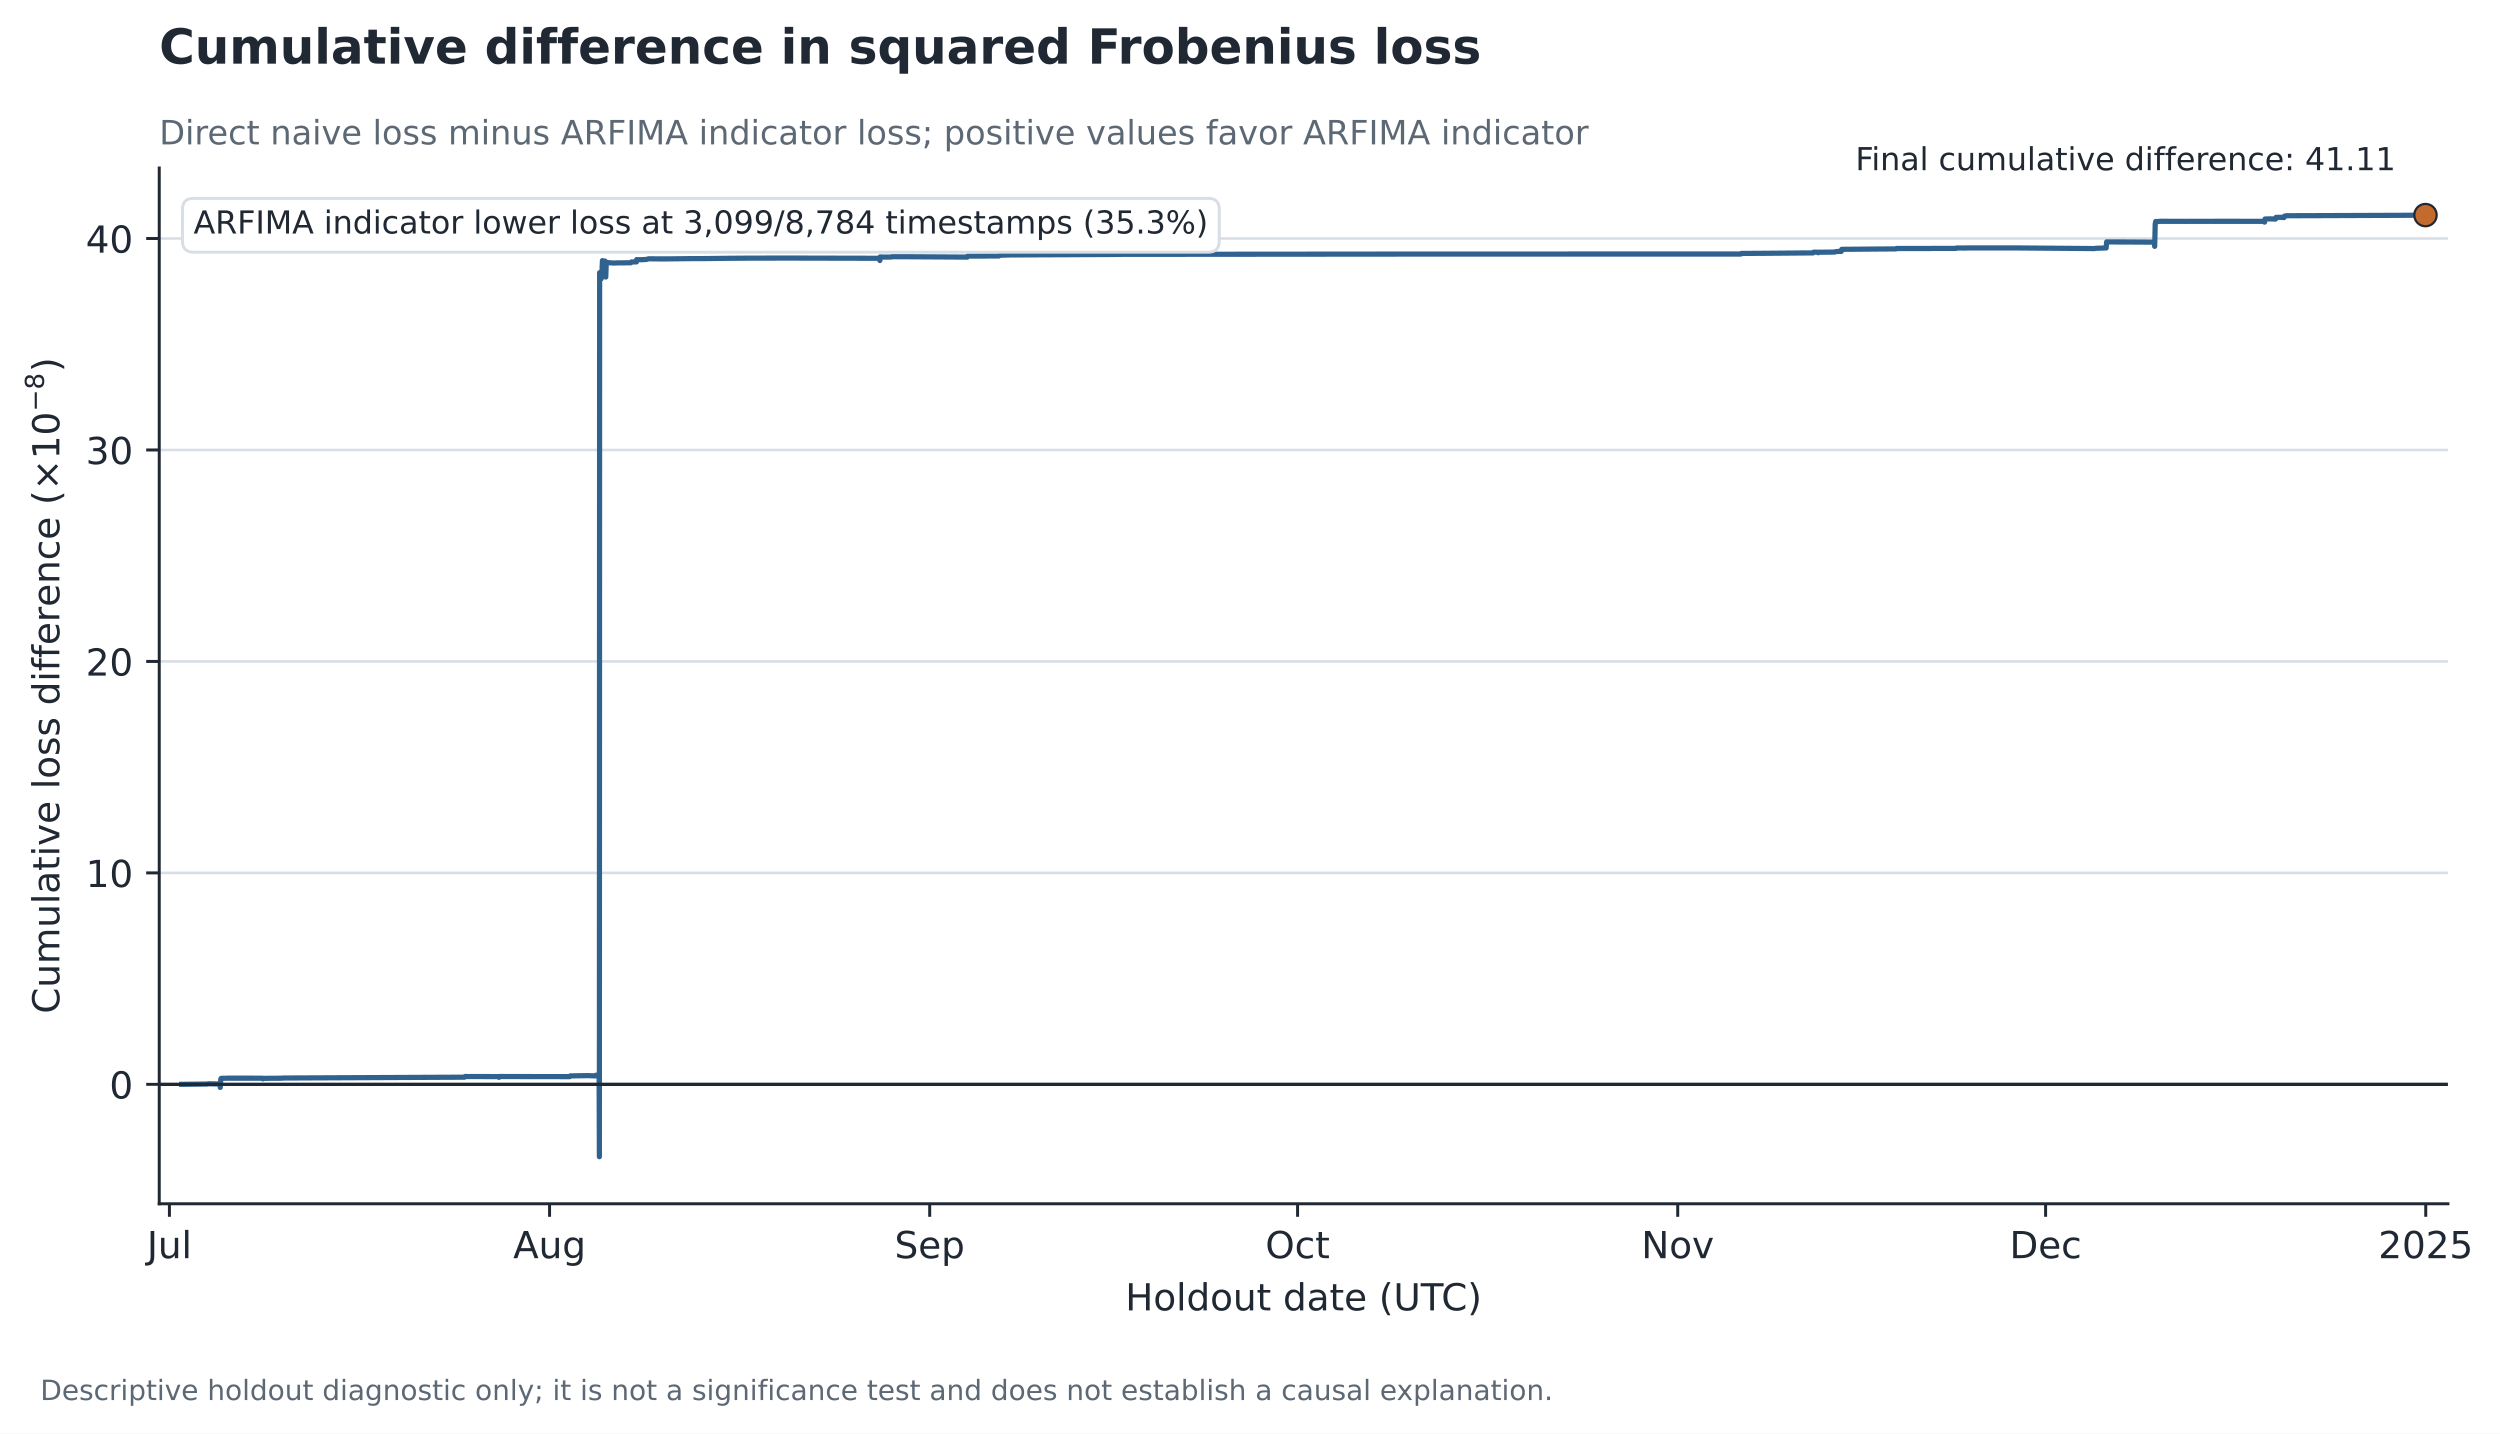
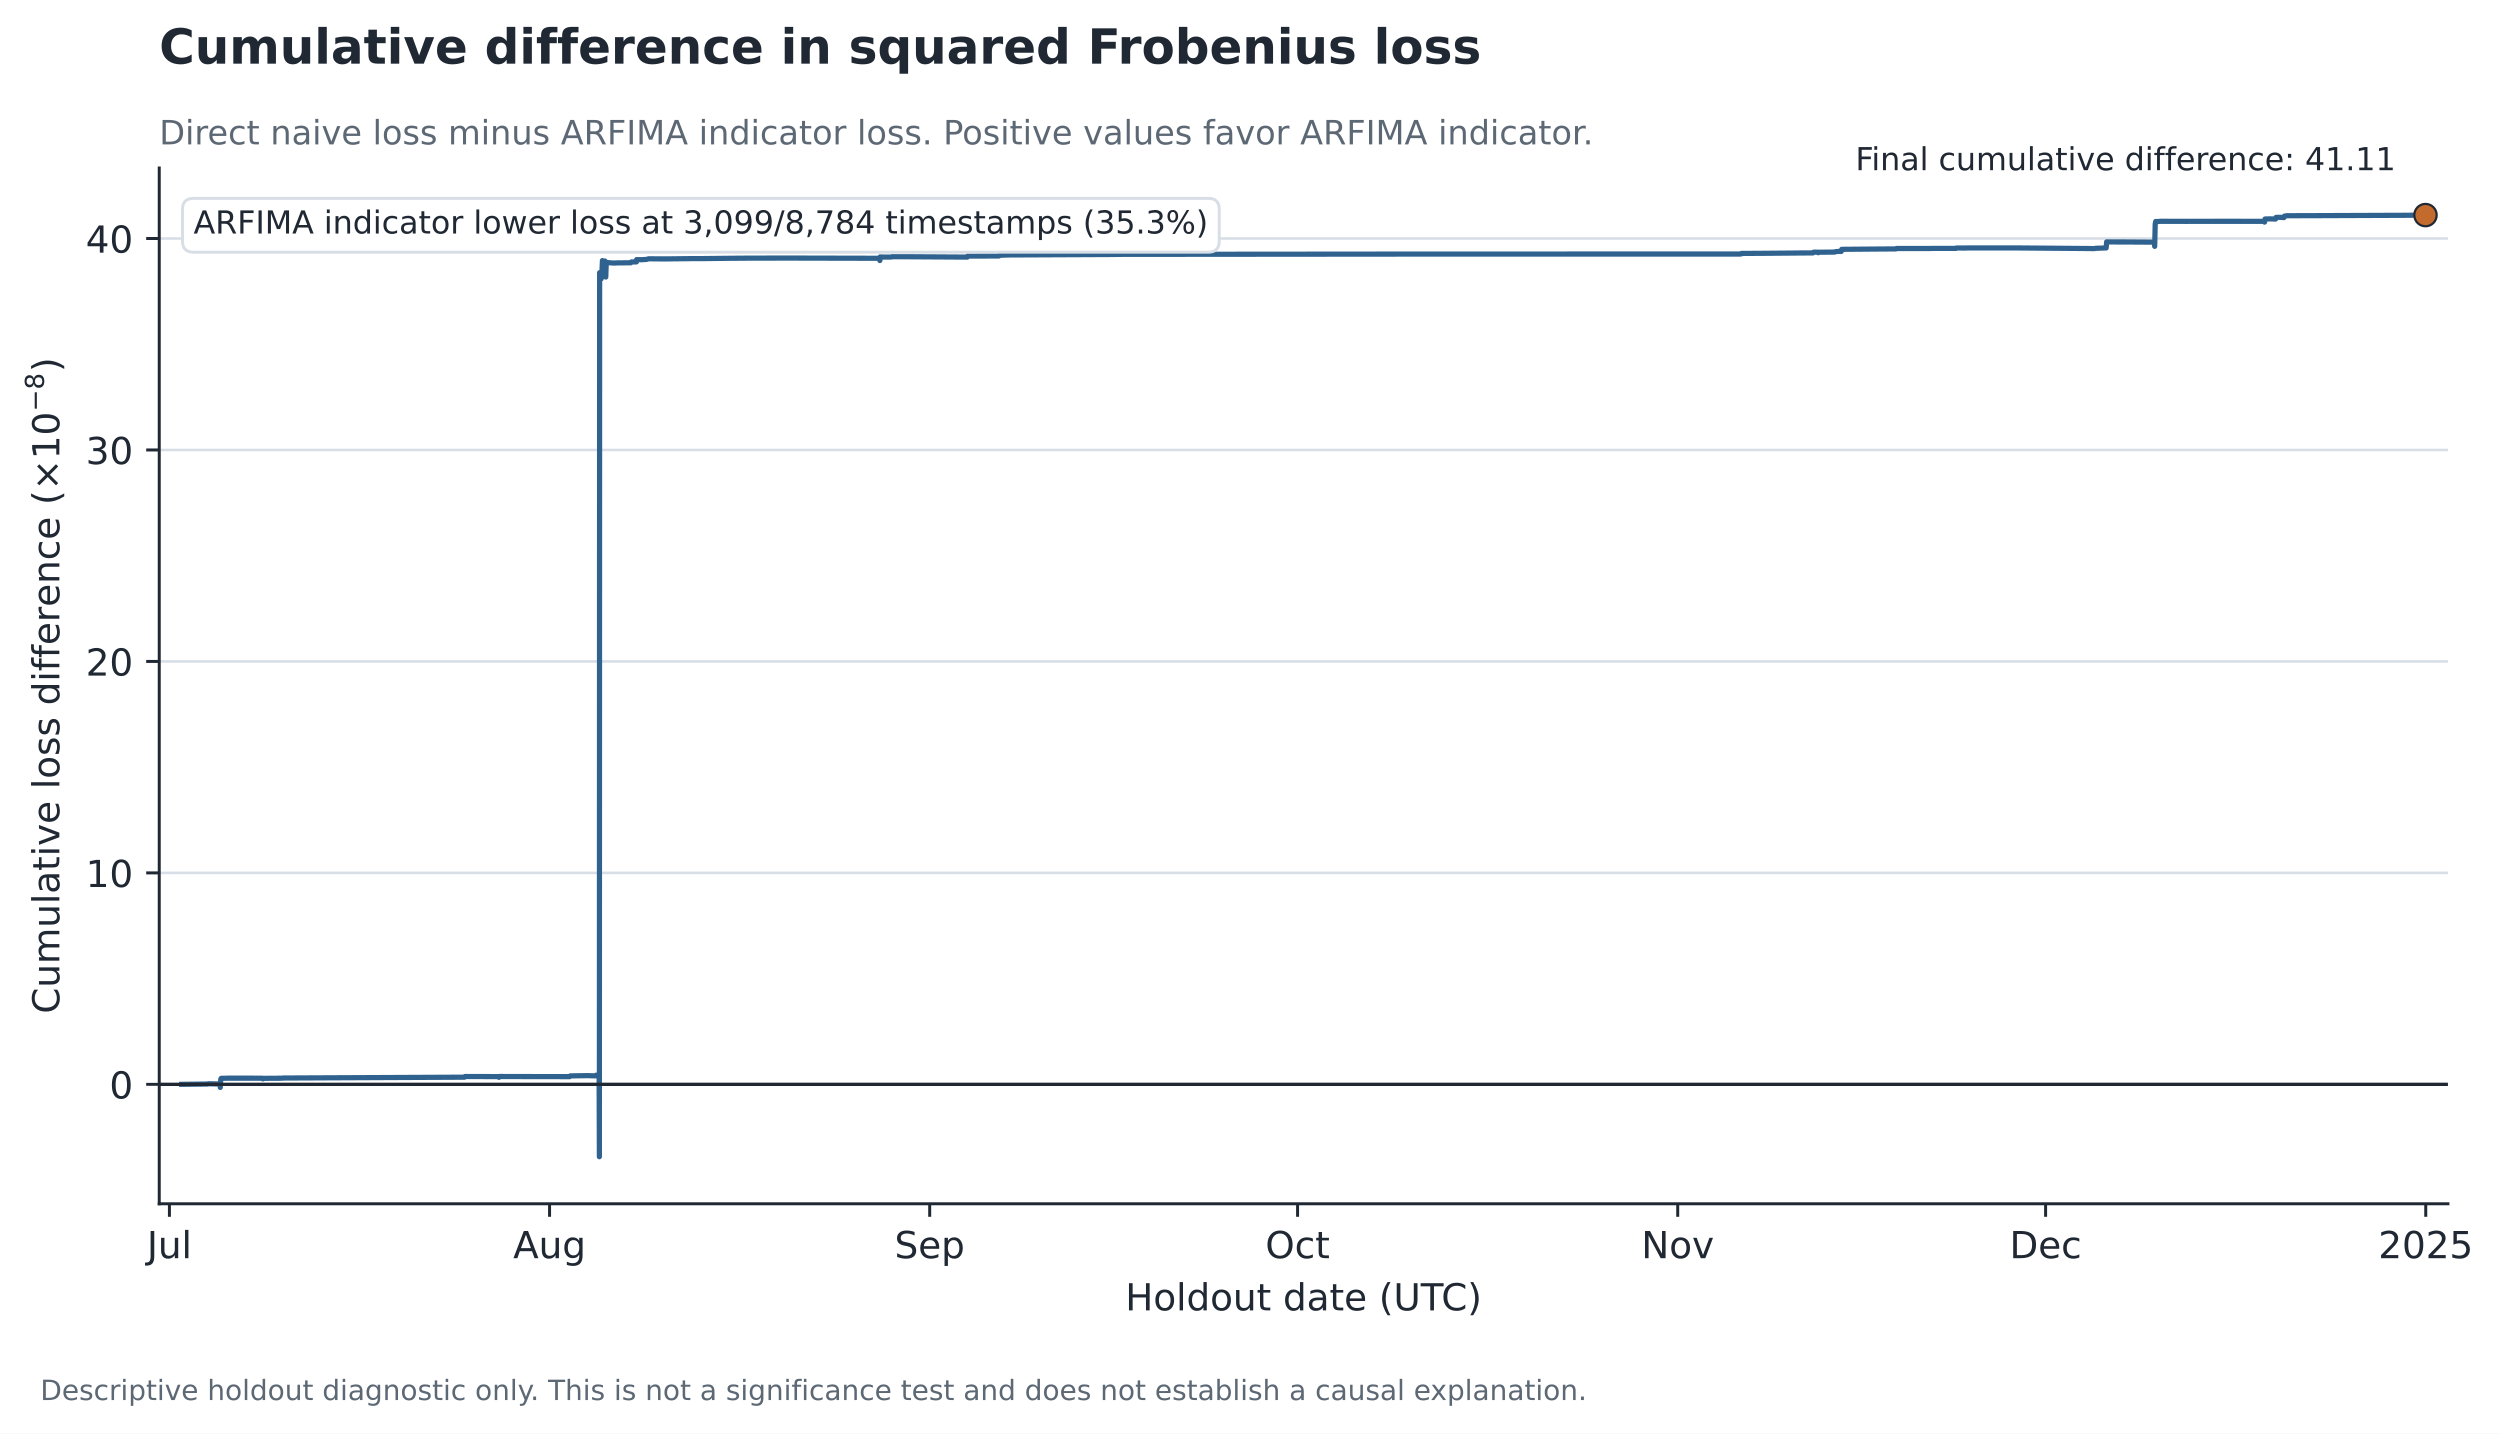
<svg xmlns="http://www.w3.org/2000/svg" xmlns:xlink="http://www.w3.org/1999/xlink" width="670.799pt" height="384.662pt" viewBox="0 0 670.799 384.662" version="1.1">
  <defs>
    <style type="text/css">*{stroke-linejoin: round; stroke-linecap: butt}</style>
  </defs>
  <g id="figure_1">
    <g id="patch_1">
      <path d="M 0 384.662 L 670.799 384.662 L 670.799 0 L 0 0 z " style="fill: #ffffff" />
    </g>
    <g id="axes_1">
      <g id="patch_2">
        <path d="M 42.727 322.998 L 656.826 322.998 L 656.826 45.078 L 42.727 45.078 z " style="fill: #ffffff" />
      </g>
      <g id="matplotlib.axis_1">
        <g id="xtick_1">
          <g id="line2d_1">
            <defs>
-               <path id="m370532494f" d="M 0 0 L 0 3.5 " style="stroke: #202833; stroke-width: 0.8" />
+               <path id="m8858d2be7b" d="M 0 0 L 0 3.5 " style="stroke: #202833; stroke-width: 0.8" />
            </defs>
            <g>
-               <use xlink:href="#m370532494f" x="45.458" y="322.998" style="fill: #202833; stroke: #202833; stroke-width: 0.8" />
+               <use xlink:href="#m8858d2be7b" x="45.458" y="322.998" style="fill: #202833; stroke: #202833; stroke-width: 0.8" />
            </g>
          </g>
          <g id="text_1">
            <text style="font-size: 10px; font-family: 'DejaVu Sans'; text-anchor: middle; fill: #202833" x="45.458" y="337.596" transform="rotate(-0 45.45761 337.5964)">Jul</text>
          </g>
        </g>
        <g id="xtick_2">
          <g id="line2d_2">
            <g>
-               <use xlink:href="#m370532494f" x="147.457" y="322.998" style="fill: #202833; stroke: #202833; stroke-width: 0.8" />
+               <use xlink:href="#m8858d2be7b" x="147.457" y="322.998" style="fill: #202833; stroke: #202833; stroke-width: 0.8" />
            </g>
          </g>
          <g id="text_2">
            <text style="font-size: 10px; font-family: 'DejaVu Sans'; text-anchor: middle; fill: #202833" x="147.457" y="337.596" transform="rotate(-0 147.4572 337.5956)">Aug</text>
          </g>
        </g>
        <g id="xtick_3">
          <g id="line2d_3">
            <g>
-               <use xlink:href="#m370532494f" x="249.457" y="322.998" style="fill: #202833; stroke: #202833; stroke-width: 0.8" />
+               <use xlink:href="#m8858d2be7b" x="249.457" y="322.998" style="fill: #202833; stroke: #202833; stroke-width: 0.8" />
            </g>
          </g>
          <g id="text_3">
            <text style="font-size: 10px; font-family: 'DejaVu Sans'; text-anchor: middle; fill: #202833" x="249.457" y="337.596" transform="rotate(-0 249.4568 337.5956)">Sep</text>
          </g>
        </g>
        <g id="xtick_4">
          <g id="line2d_4">
            <g>
-               <use xlink:href="#m370532494f" x="348.166" y="322.998" style="fill: #202833; stroke: #202833; stroke-width: 0.8" />
+               <use xlink:href="#m8858d2be7b" x="348.166" y="322.998" style="fill: #202833; stroke: #202833; stroke-width: 0.8" />
            </g>
          </g>
          <g id="text_4">
            <text style="font-size: 10px; font-family: 'DejaVu Sans'; text-anchor: middle; fill: #202833" x="348.166" y="337.596" transform="rotate(-0 348.166 337.5956)">Oct</text>
          </g>
        </g>
        <g id="xtick_5">
          <g id="line2d_5">
            <g>
-               <use xlink:href="#m370532494f" x="450.166" y="322.998" style="fill: #202833; stroke: #202833; stroke-width: 0.8" />
+               <use xlink:href="#m8858d2be7b" x="450.166" y="322.998" style="fill: #202833; stroke: #202833; stroke-width: 0.8" />
            </g>
          </g>
          <g id="text_5">
            <text style="font-size: 10px; font-family: 'DejaVu Sans'; text-anchor: middle; fill: #202833" x="450.166" y="337.596" transform="rotate(-0 450.1656 337.5956)">Nov</text>
          </g>
        </g>
        <g id="xtick_6">
          <g id="line2d_6">
            <g>
-               <use xlink:href="#m370532494f" x="548.875" y="322.998" style="fill: #202833; stroke: #202833; stroke-width: 0.8" />
+               <use xlink:href="#m8858d2be7b" x="548.875" y="322.998" style="fill: #202833; stroke: #202833; stroke-width: 0.8" />
            </g>
          </g>
          <g id="text_6">
            <text style="font-size: 10px; font-family: 'DejaVu Sans'; text-anchor: middle; fill: #202833" x="548.875" y="337.596" transform="rotate(-0 548.8749 337.5956)">Dec</text>
          </g>
        </g>
        <g id="xtick_7">
          <g id="line2d_7">
            <g>
-               <use xlink:href="#m370532494f" x="650.874" y="322.998" style="fill: #202833; stroke: #202833; stroke-width: 0.8" />
+               <use xlink:href="#m8858d2be7b" x="650.874" y="322.998" style="fill: #202833; stroke: #202833; stroke-width: 0.8" />
            </g>
          </g>
          <g id="text_7">
            <text style="font-size: 10px; font-family: 'DejaVu Sans'; text-anchor: middle; fill: #202833" x="650.874" y="337.596" transform="rotate(-0 650.8745 337.5956)">2025</text>
          </g>
        </g>
        <g id="text_8">
          <text style="font-size: 10px; font-family: 'DejaVu Sans'; text-anchor: middle; fill: #202833" x="349.777" y="351.597" transform="rotate(-0 349.7769 351.5972)">Holdout date (UTC)</text>
        </g>
      </g>
      <g id="matplotlib.axis_2">
        <g id="ytick_1">
          <g id="line2d_8">
-             <path d="M 42.727 290.949 L 656.826 290.949 " clip-path="url(#p3d964ceed2)" style="fill: none; stroke: #d8dee6; stroke-width: 0.7; stroke-linecap: square" />
+             <path d="M 42.727 290.949 L 656.826 290.949 " clip-path="url(#pd77713d6a4)" style="fill: none; stroke: #d8dee6; stroke-width: 0.7; stroke-linecap: square" />
          </g>
          <g id="line2d_9">
            <defs>
-               <path id="mc7e478a820" d="M 0 0 L -3.5 0 " style="stroke: #202833; stroke-width: 0.8" />
+               <path id="meba8abe859" d="M 0 0 L -3.5 0 " style="stroke: #202833; stroke-width: 0.8" />
            </defs>
            <g>
-               <use xlink:href="#mc7e478a820" x="42.727" y="290.949" style="fill: #202833; stroke: #202833; stroke-width: 0.8" />
+               <use xlink:href="#meba8abe859" x="42.727" y="290.949" style="fill: #202833; stroke: #202833; stroke-width: 0.8" />
            </g>
          </g>
          <g id="text_9">
            <text style="font-size: 10px; font-family: 'DejaVu Sans'; text-anchor: end; fill: #202833" x="35.727" y="294.748" transform="rotate(-0 35.72734 294.7481)">0</text>
          </g>
        </g>
        <g id="ytick_2">
          <g id="line2d_10">
-             <path d="M 42.727 234.211 L 656.826 234.211 " clip-path="url(#p3d964ceed2)" style="fill: none; stroke: #d8dee6; stroke-width: 0.7; stroke-linecap: square" />
+             <path d="M 42.727 234.211 L 656.826 234.211 " clip-path="url(#pd77713d6a4)" style="fill: none; stroke: #d8dee6; stroke-width: 0.7; stroke-linecap: square" />
          </g>
          <g id="line2d_11">
            <g>
-               <use xlink:href="#mc7e478a820" x="42.727" y="234.211" style="fill: #202833; stroke: #202833; stroke-width: 0.8" />
+               <use xlink:href="#meba8abe859" x="42.727" y="234.211" style="fill: #202833; stroke: #202833; stroke-width: 0.8" />
            </g>
          </g>
          <g id="text_10">
            <text style="font-size: 10px; font-family: 'DejaVu Sans'; text-anchor: end; fill: #202833" x="35.727" y="238.01" transform="rotate(-0 35.72734 238.0102)">10</text>
          </g>
        </g>
        <g id="ytick_3">
          <g id="line2d_12">
-             <path d="M 42.727 177.473 L 656.826 177.473 " clip-path="url(#p3d964ceed2)" style="fill: none; stroke: #d8dee6; stroke-width: 0.7; stroke-linecap: square" />
+             <path d="M 42.727 177.473 L 656.826 177.473 " clip-path="url(#pd77713d6a4)" style="fill: none; stroke: #d8dee6; stroke-width: 0.7; stroke-linecap: square" />
          </g>
          <g id="line2d_13">
            <g>
-               <use xlink:href="#mc7e478a820" x="42.727" y="177.473" style="fill: #202833; stroke: #202833; stroke-width: 0.8" />
+               <use xlink:href="#meba8abe859" x="42.727" y="177.473" style="fill: #202833; stroke: #202833; stroke-width: 0.8" />
            </g>
          </g>
          <g id="text_11">
            <text style="font-size: 10px; font-family: 'DejaVu Sans'; text-anchor: end; fill: #202833" x="35.727" y="181.272" transform="rotate(-0 35.72734 181.2723)">20</text>
          </g>
        </g>
        <g id="ytick_4">
          <g id="line2d_14">
-             <path d="M 42.727 120.736 L 656.826 120.736 " clip-path="url(#p3d964ceed2)" style="fill: none; stroke: #d8dee6; stroke-width: 0.7; stroke-linecap: square" />
+             <path d="M 42.727 120.736 L 656.826 120.736 " clip-path="url(#pd77713d6a4)" style="fill: none; stroke: #d8dee6; stroke-width: 0.7; stroke-linecap: square" />
          </g>
          <g id="line2d_15">
            <g>
-               <use xlink:href="#mc7e478a820" x="42.727" y="120.736" style="fill: #202833; stroke: #202833; stroke-width: 0.8" />
+               <use xlink:href="#meba8abe859" x="42.727" y="120.736" style="fill: #202833; stroke: #202833; stroke-width: 0.8" />
            </g>
          </g>
          <g id="text_12">
            <text style="font-size: 10px; font-family: 'DejaVu Sans'; text-anchor: end; fill: #202833" x="35.727" y="124.534" transform="rotate(-0 35.72734 124.5344)">30</text>
          </g>
        </g>
        <g id="ytick_5">
          <g id="line2d_16">
-             <path d="M 42.727 63.998 L 656.826 63.998 " clip-path="url(#p3d964ceed2)" style="fill: none; stroke: #d8dee6; stroke-width: 0.7; stroke-linecap: square" />
+             <path d="M 42.727 63.998 L 656.826 63.998 " clip-path="url(#pd77713d6a4)" style="fill: none; stroke: #d8dee6; stroke-width: 0.7; stroke-linecap: square" />
          </g>
          <g id="line2d_17">
            <g>
-               <use xlink:href="#mc7e478a820" x="42.727" y="63.998" style="fill: #202833; stroke: #202833; stroke-width: 0.8" />
+               <use xlink:href="#meba8abe859" x="42.727" y="63.998" style="fill: #202833; stroke: #202833; stroke-width: 0.8" />
            </g>
          </g>
          <g id="text_13">
            <text style="font-size: 10px; font-family: 'DejaVu Sans'; text-anchor: end; fill: #202833" x="35.727" y="67.796" transform="rotate(-0 35.72734 67.79645)">40</text>
          </g>
        </g>
        <g id="text_14">
          <g style="fill: #202833" transform="translate(16.6 271.988) rotate(-90)">
            <text>
              <tspan x="0" y="-0.675" style="font-size: 10px; font-family: 'DejaVu Sans'; fill: #202833">C</tspan>
              <tspan x="6.982" y="-0.675" style="font-size: 10px; font-family: 'DejaVu Sans'; fill: #202833">u</tspan>
              <tspan x="13.32" y="-0.675" style="font-size: 10px; font-family: 'DejaVu Sans'; fill: #202833">m</tspan>
              <tspan x="23.062" y="-0.675" style="font-size: 10px; font-family: 'DejaVu Sans'; fill: #202833">u</tspan>
              <tspan x="29.399" y="-0.675" style="font-size: 10px; font-family: 'DejaVu Sans'; fill: #202833">l</tspan>
              <tspan x="32.178" y="-0.675" style="font-size: 10px; font-family: 'DejaVu Sans'; fill: #202833">a</tspan>
              <tspan x="38.306" y="-0.675" style="font-size: 10px; font-family: 'DejaVu Sans'; fill: #202833">t</tspan>
              <tspan x="42.227" y="-0.675" style="font-size: 10px; font-family: 'DejaVu Sans'; fill: #202833">i</tspan>
              <tspan x="45.005" y="-0.675" style="font-size: 10px; font-family: 'DejaVu Sans'; fill: #202833">v</tspan>
              <tspan x="50.923" y="-0.675" style="font-size: 10px; font-family: 'DejaVu Sans'; fill: #202833">e</tspan>
              <tspan x="57.075" y="-0.675" style="font-size: 10px; font-family: 'DejaVu Sans'; fill: #202833"> </tspan>
              <tspan x="60.254" y="-0.675" style="font-size: 10px; font-family: 'DejaVu Sans'; fill: #202833">l</tspan>
              <tspan x="63.032" y="-0.675" style="font-size: 10px; font-family: 'DejaVu Sans'; fill: #202833">o</tspan>
              <tspan x="69.15" y="-0.675" style="font-size: 10px; font-family: 'DejaVu Sans'; fill: #202833">s</tspan>
              <tspan x="74.36" y="-0.675" style="font-size: 10px; font-family: 'DejaVu Sans'; fill: #202833">s</tspan>
              <tspan x="79.57" y="-0.675" style="font-size: 10px; font-family: 'DejaVu Sans'; fill: #202833"> </tspan>
              <tspan x="82.749" y="-0.675" style="font-size: 10px; font-family: 'DejaVu Sans'; fill: #202833">d</tspan>
              <tspan x="89.097" y="-0.675" style="font-size: 10px; font-family: 'DejaVu Sans'; fill: #202833">i</tspan>
              <tspan x="91.875" y="-0.675" style="font-size: 10px; font-family: 'DejaVu Sans'; fill: #202833">f</tspan>
              <tspan x="95.396" y="-0.675" style="font-size: 10px; font-family: 'DejaVu Sans'; fill: #202833">f</tspan>
              <tspan x="98.916" y="-0.675" style="font-size: 10px; font-family: 'DejaVu Sans'; fill: #202833">e</tspan>
              <tspan x="105.068" y="-0.675" style="font-size: 10px; font-family: 'DejaVu Sans'; fill: #202833">r</tspan>
              <tspan x="109.18" y="-0.675" style="font-size: 10px; font-family: 'DejaVu Sans'; fill: #202833">e</tspan>
              <tspan x="115.332" y="-0.675" style="font-size: 10px; font-family: 'DejaVu Sans'; fill: #202833">n</tspan>
              <tspan x="121.67" y="-0.675" style="font-size: 10px; font-family: 'DejaVu Sans'; fill: #202833">c</tspan>
              <tspan x="127.168" y="-0.675" style="font-size: 10px; font-family: 'DejaVu Sans'; fill: #202833">e</tspan>
              <tspan x="133.32" y="-0.675" style="font-size: 10px; font-family: 'DejaVu Sans'; fill: #202833"> </tspan>
              <tspan x="136.499" y="-0.675" style="font-size: 10px; font-family: 'DejaVu Sans'; fill: #202833">(</tspan>
              <tspan x="140.4" y="-0.675" style="font-size: 10px; font-family: 'DejaVu Sans'; fill: #202833">×</tspan>
              <tspan x="148.779" y="-0.675" style="font-size: 10px; font-family: 'DejaVu Sans'; fill: #202833">1</tspan>
              <tspan x="155.142" y="-0.675" style="font-size: 10px; font-family: 'DejaVu Sans'; fill: #202833">0</tspan>
              <tspan x="172.192" y="-0.675" style="font-size: 10px; font-family: 'DejaVu Sans'; fill: #202833">)</tspan>
              <tspan x="161.6" y="-4.805" style="font-size: 7px; font-family: 'DejaVu Sans'; fill: #202833">−</tspan>
              <tspan x="167.465" y="-4.805" style="font-size: 7px; font-family: 'DejaVu Sans'; fill: #202833">8</tspan>
            </text>
          </g>
        </g>
      </g>
      <g id="line2d_18">
-         <path d="M 48.748 290.949 L 55.671 290.865 L 55.877 290.794 L 58.756 290.852 L 58.893 290.727 L 59.03 290.812 L 59.099 291.778 L 59.236 289.543 L 59.373 289.333 L 60.401 289.322 L 60.949 289.296 L 67.941 289.296 L 70.478 289.313 L 70.546 289.484 L 70.615 289.407 L 70.82 289.349 L 72.26 289.325 L 75.687 289.306 L 75.893 289.257 L 124.631 289.028 L 124.768 288.847 L 133.816 288.873 L 133.885 289.068 L 134.022 288.843 L 136.284 288.855 L 152.872 288.884 L 153.01 288.685 L 156.985 288.624 L 157.602 288.609 L 159.796 288.681 L 159.933 288.495 L 160.687 288.485 L 160.756 288.88 L 160.824 310.365 L 160.893 73.164 L 160.961 73.63 L 161.304 74.82 L 161.51 73.01 L 161.647 69.925 L 161.989 70.117 L 162.195 70.1 L 162.332 70.043 L 162.401 70.122 L 162.469 70.951 L 162.538 74.336 L 162.675 70.376 L 162.949 70.453 L 164.663 70.587 L 165.622 70.541 L 169.255 70.507 L 169.393 70.291 L 170.764 70.272 L 170.832 69.653 L 170.901 69.671 L 172.272 69.686 L 172.614 69.659 L 173.437 69.607 L 174.054 69.437 L 177.07 69.469 L 178.921 69.469 L 185.227 69.392 L 188.243 69.389 L 195.921 69.302 L 200.788 69.265 L 211.481 69.244 L 236.021 69.3 L 236.09 69.901 L 236.158 68.934 L 236.227 68.95 L 236.912 68.974 L 239.106 68.974 L 239.312 68.885 L 244.041 68.891 L 259.533 68.985 L 259.67 68.705 L 263.989 68.699 L 268.033 68.682 L 268.17 68.496 L 270.775 68.411 L 298.674 68.28 L 301.005 68.247 L 380.384 68.172 L 384.154 68.168 L 467.097 68.16 L 467.234 68.003 L 473.678 67.963 L 481.835 67.893 L 483.137 67.875 L 486.428 67.87 L 486.565 67.686 L 487.044 67.65 L 487.799 67.68 L 487.867 67.81 L 488.004 67.678 L 492.323 67.637 L 492.528 67.516 L 493.557 67.444 L 494.036 67.472 L 494.173 66.899 L 501.234 66.842 L 502.057 66.83 L 508.706 66.786 L 508.843 66.675 L 518.097 66.677 L 518.302 66.648 L 524.815 66.649 L 524.952 66.541 L 527.351 66.555 L 527.831 66.529 L 529.133 66.52 L 541.335 66.528 L 560.391 66.683 L 561.899 66.708 L 562.379 66.617 L 563.201 66.594 L 565.121 66.528 L 565.258 64.896 L 565.943 64.92 L 570.193 64.925 L 578.076 64.977 L 578.145 66.097 L 578.282 60.138 L 578.419 59.424 L 578.899 59.456 L 579.653 59.376 L 586.576 59.395 L 596.036 59.378 L 607.552 59.386 L 607.621 59.594 L 607.758 58.763 L 609.197 58.727 L 610.568 58.781 L 610.705 58.328 L 611.871 58.314 L 612.83 58.381 L 612.967 57.978 L 613.104 58.052 L 613.447 57.887 L 621.879 57.861 L 645.254 57.768 L 650.806 57.713 L 650.806 57.713 " clip-path="url(#p3d964ceed2)" style="fill: none; stroke: #2f628f; stroke-width: 1.4; stroke-linecap: square" />
+         <path d="M 48.748 290.949 L 55.671 290.865 L 55.877 290.794 L 58.756 290.852 L 58.893 290.727 L 59.03 290.812 L 59.099 291.778 L 59.236 289.543 L 59.373 289.333 L 60.401 289.322 L 60.949 289.296 L 67.941 289.296 L 70.478 289.313 L 70.546 289.484 L 70.615 289.407 L 70.82 289.349 L 72.26 289.325 L 75.687 289.306 L 75.893 289.257 L 124.631 289.028 L 124.768 288.847 L 133.816 288.873 L 133.885 289.068 L 134.022 288.843 L 136.284 288.855 L 152.872 288.884 L 153.01 288.685 L 156.985 288.624 L 157.602 288.609 L 159.796 288.681 L 159.933 288.495 L 160.687 288.485 L 160.756 288.88 L 160.824 310.365 L 160.893 73.164 L 160.961 73.63 L 161.304 74.82 L 161.51 73.01 L 161.647 69.925 L 161.989 70.117 L 162.195 70.1 L 162.332 70.043 L 162.401 70.122 L 162.469 70.951 L 162.538 74.336 L 162.675 70.376 L 162.949 70.453 L 164.663 70.587 L 165.622 70.541 L 169.255 70.507 L 169.393 70.291 L 170.764 70.272 L 170.832 69.653 L 170.901 69.671 L 172.272 69.686 L 172.614 69.659 L 173.437 69.607 L 174.054 69.437 L 177.07 69.469 L 178.921 69.469 L 185.227 69.392 L 188.243 69.389 L 195.921 69.302 L 200.788 69.265 L 211.481 69.244 L 236.021 69.3 L 236.09 69.901 L 236.158 68.934 L 236.227 68.95 L 236.912 68.974 L 239.106 68.974 L 239.312 68.885 L 244.041 68.891 L 259.533 68.985 L 259.67 68.705 L 263.989 68.699 L 268.033 68.682 L 268.17 68.496 L 270.775 68.411 L 298.674 68.28 L 301.005 68.247 L 380.384 68.172 L 384.154 68.168 L 467.097 68.16 L 467.234 68.003 L 473.678 67.963 L 481.835 67.893 L 483.137 67.875 L 486.428 67.87 L 486.565 67.686 L 487.044 67.65 L 487.799 67.68 L 487.867 67.81 L 488.004 67.678 L 492.323 67.637 L 492.528 67.516 L 493.557 67.444 L 494.036 67.472 L 494.173 66.899 L 501.234 66.842 L 502.057 66.83 L 508.706 66.786 L 508.843 66.675 L 518.097 66.677 L 518.302 66.648 L 524.815 66.649 L 524.952 66.541 L 527.351 66.555 L 527.831 66.529 L 529.133 66.52 L 541.335 66.528 L 560.391 66.683 L 561.899 66.708 L 562.379 66.617 L 563.201 66.594 L 565.121 66.528 L 565.258 64.896 L 565.943 64.92 L 570.193 64.925 L 578.076 64.977 L 578.145 66.097 L 578.282 60.138 L 578.419 59.424 L 578.899 59.456 L 579.653 59.376 L 586.576 59.395 L 596.036 59.378 L 607.552 59.386 L 607.621 59.594 L 607.758 58.763 L 609.197 58.727 L 610.568 58.781 L 610.705 58.328 L 611.871 58.314 L 612.83 58.381 L 612.967 57.978 L 613.104 58.052 L 613.447 57.887 L 621.879 57.861 L 645.254 57.768 L 650.806 57.713 L 650.806 57.713 " clip-path="url(#pd77713d6a4)" style="fill: none; stroke: #2f628f; stroke-width: 1.4; stroke-linecap: square" />
      </g>
      <g id="line2d_19">
-         <path d="M 42.727 290.949 L 656.826 290.949 " clip-path="url(#p3d964ceed2)" style="fill: none; stroke: #202833; stroke-width: 0.9; stroke-linecap: square" />
+         <path d="M 42.727 290.949 L 656.826 290.949 " clip-path="url(#pd77713d6a4)" style="fill: none; stroke: #202833; stroke-width: 0.9; stroke-linecap: square" />
      </g>
      <g id="patch_3">
        <path d="M 42.727 322.998 L 42.727 45.078 " style="fill: none; stroke: #202833; stroke-width: 0.8; stroke-linejoin: miter; stroke-linecap: square" />
      </g>
      <g id="patch_4">
        <path d="M 42.727 322.998 L 656.826 322.998 " style="fill: none; stroke: #202833; stroke-width: 0.8; stroke-linejoin: miter; stroke-linecap: square" />
      </g>
      <g id="PathCollection_1">
        <defs>
-           <path id="m61b616e2f8" d="M 0 3 C 0.796 3 1.559 2.684 2.121 2.121 C 2.684 1.559 3 0.796 3 0 C 3 -0.796 2.684 -1.559 2.121 -2.121 C 1.559 -2.684 0.796 -3 0 -3 C -0.796 -3 -1.559 -2.684 -2.121 -2.121 C -2.684 -1.559 -3 -0.796 -3 0 C -3 0.796 -2.684 1.559 -2.121 2.121 C -1.559 2.684 -0.796 3 0 3 z " style="stroke: #202833; stroke-width: 0.6" />
+           <path id="m9aae5b52a5" d="M 0 3 C 0.796 3 1.559 2.684 2.121 2.121 C 2.684 1.559 3 0.796 3 0 C 3 -0.796 2.684 -1.559 2.121 -2.121 C 1.559 -2.684 0.796 -3 0 -3 C -0.796 -3 -1.559 -2.684 -2.121 -2.121 C -2.684 -1.559 -3 -0.796 -3 0 C -3 0.796 -2.684 1.559 -2.121 2.121 C -1.559 2.684 -0.796 3 0 3 z " style="stroke: #202833; stroke-width: 0.6" />
        </defs>
-         <g clip-path="url(#p3d964ceed2)">
-           <use xlink:href="#m61b616e2f8" x="650.806" y="57.713" style="fill: #c36a2d; stroke: #202833; stroke-width: 0.6" />
+         <g clip-path="url(#pd77713d6a4)">
+           <use xlink:href="#m9aae5b52a5" x="650.806" y="57.713" style="fill: #c36a2d; stroke: #202833; stroke-width: 0.6" />
        </g>
      </g>
      <g id="text_15">
        <text style="font-size: 8.5px; font-family: 'DejaVu Sans'; text-anchor: end; fill: #202833" x="642.806" y="45.671" transform="rotate(-0 642.8059 45.67079)">Final cumulative difference: 41.11</text>
      </g>
      <g id="text_16">
        <g id="patch_5">
          <path d="M 51.939 67.67 L 324.17 67.67 Q 327.145 67.67 327.145 64.695 L 327.145 56.195 Q 327.145 53.22 324.17 53.22 L 51.939 53.22 Q 48.964 53.22 48.964 56.195 L 48.964 64.695 Q 48.964 67.67 51.939 67.67 z " style="fill: #ffffff; stroke: #d8dee6; stroke-width: 0.8; stroke-linejoin: miter" />
        </g>
        <text style="font-size: 8.5px; font-family: 'DejaVu Sans'; text-anchor: start; fill: #202833" x="51.939" y="62.653" transform="rotate(-0 51.93883 62.65344)">ARFIMA indicator lower loss at 3,099/8,784 timestamps (35.3%)</text>
      </g>
      <g id="text_17">
-         <text style="font-size: 9px; font-family: 'DejaVu Sans'; text-anchor: start; fill: #5d6875" x="42.727" y="38.747" transform="rotate(-0 42.72734 38.74706)">Direct naive loss minus ARFIMA indicator loss; positive values favor ARFIMA indicator</text>
+         <text style="font-size: 9px; font-family: 'DejaVu Sans'; text-anchor: start; fill: #5d6875" x="42.727" y="38.747" transform="rotate(-0 42.72734 38.74706)">Direct naive loss minus ARFIMA indicator loss. Positive values favor ARFIMA indicator.</text>
      </g>
      <g id="text_18">
        <text style="font-weight: 700; font-size: 13px; font-family: 'DejaVu Sans'; text-anchor: start; fill: #202833" x="42.727" y="17.078" transform="rotate(-0 42.72734 17.07797)">Cumulative difference in squared Frobenius loss</text>
      </g>
    </g>
    <g id="text_19">
-       <text style="font-size: 7.5px; font-family: 'DejaVu Sans'; text-anchor: start; fill: #5d6875" x="10.824" y="375.66" transform="rotate(-0 10.82376 375.6604)">Descriptive holdout diagnostic only; it is not a significance test and does not establish a causal explanation.</text>
+       <text style="font-size: 7.5px; font-family: 'DejaVu Sans'; text-anchor: start; fill: #5d6875" x="10.824" y="375.66" transform="rotate(-0 10.82376 375.6604)">Descriptive holdout diagnostic only. This is not a significance test and does not establish a causal explanation.</text>
    </g>
  </g>
  <defs>
-     <clipPath id="p3d964ceed2">
+     <clipPath id="pd77713d6a4">
      <rect x="42.727" y="45.078" width="614.099" height="277.92" />
    </clipPath>
  </defs>
</svg>
